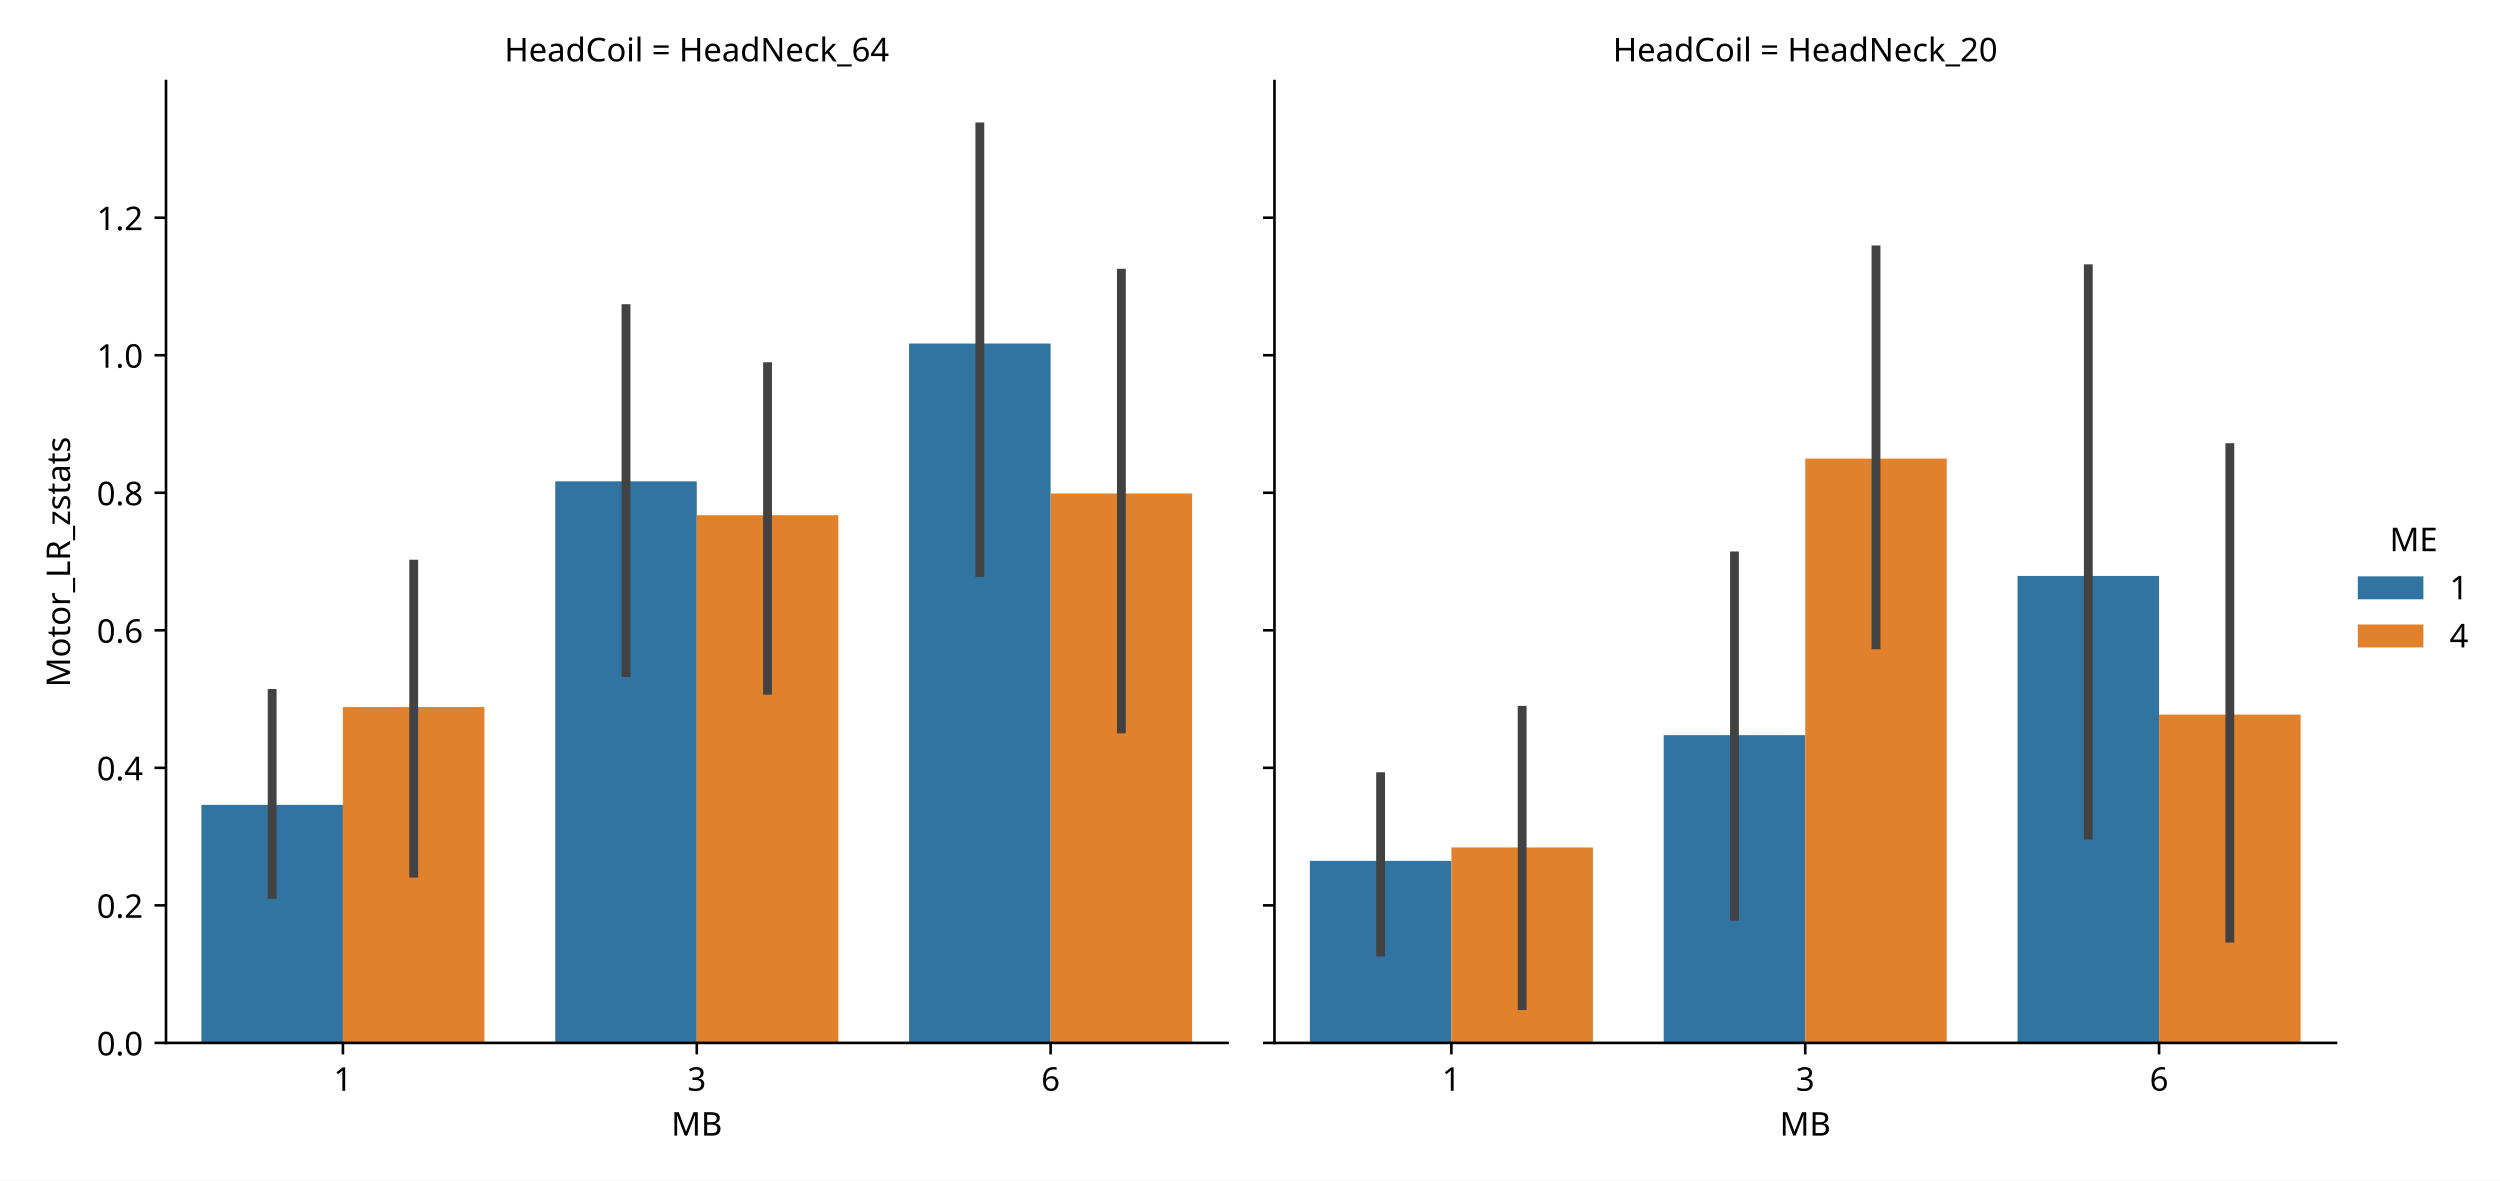
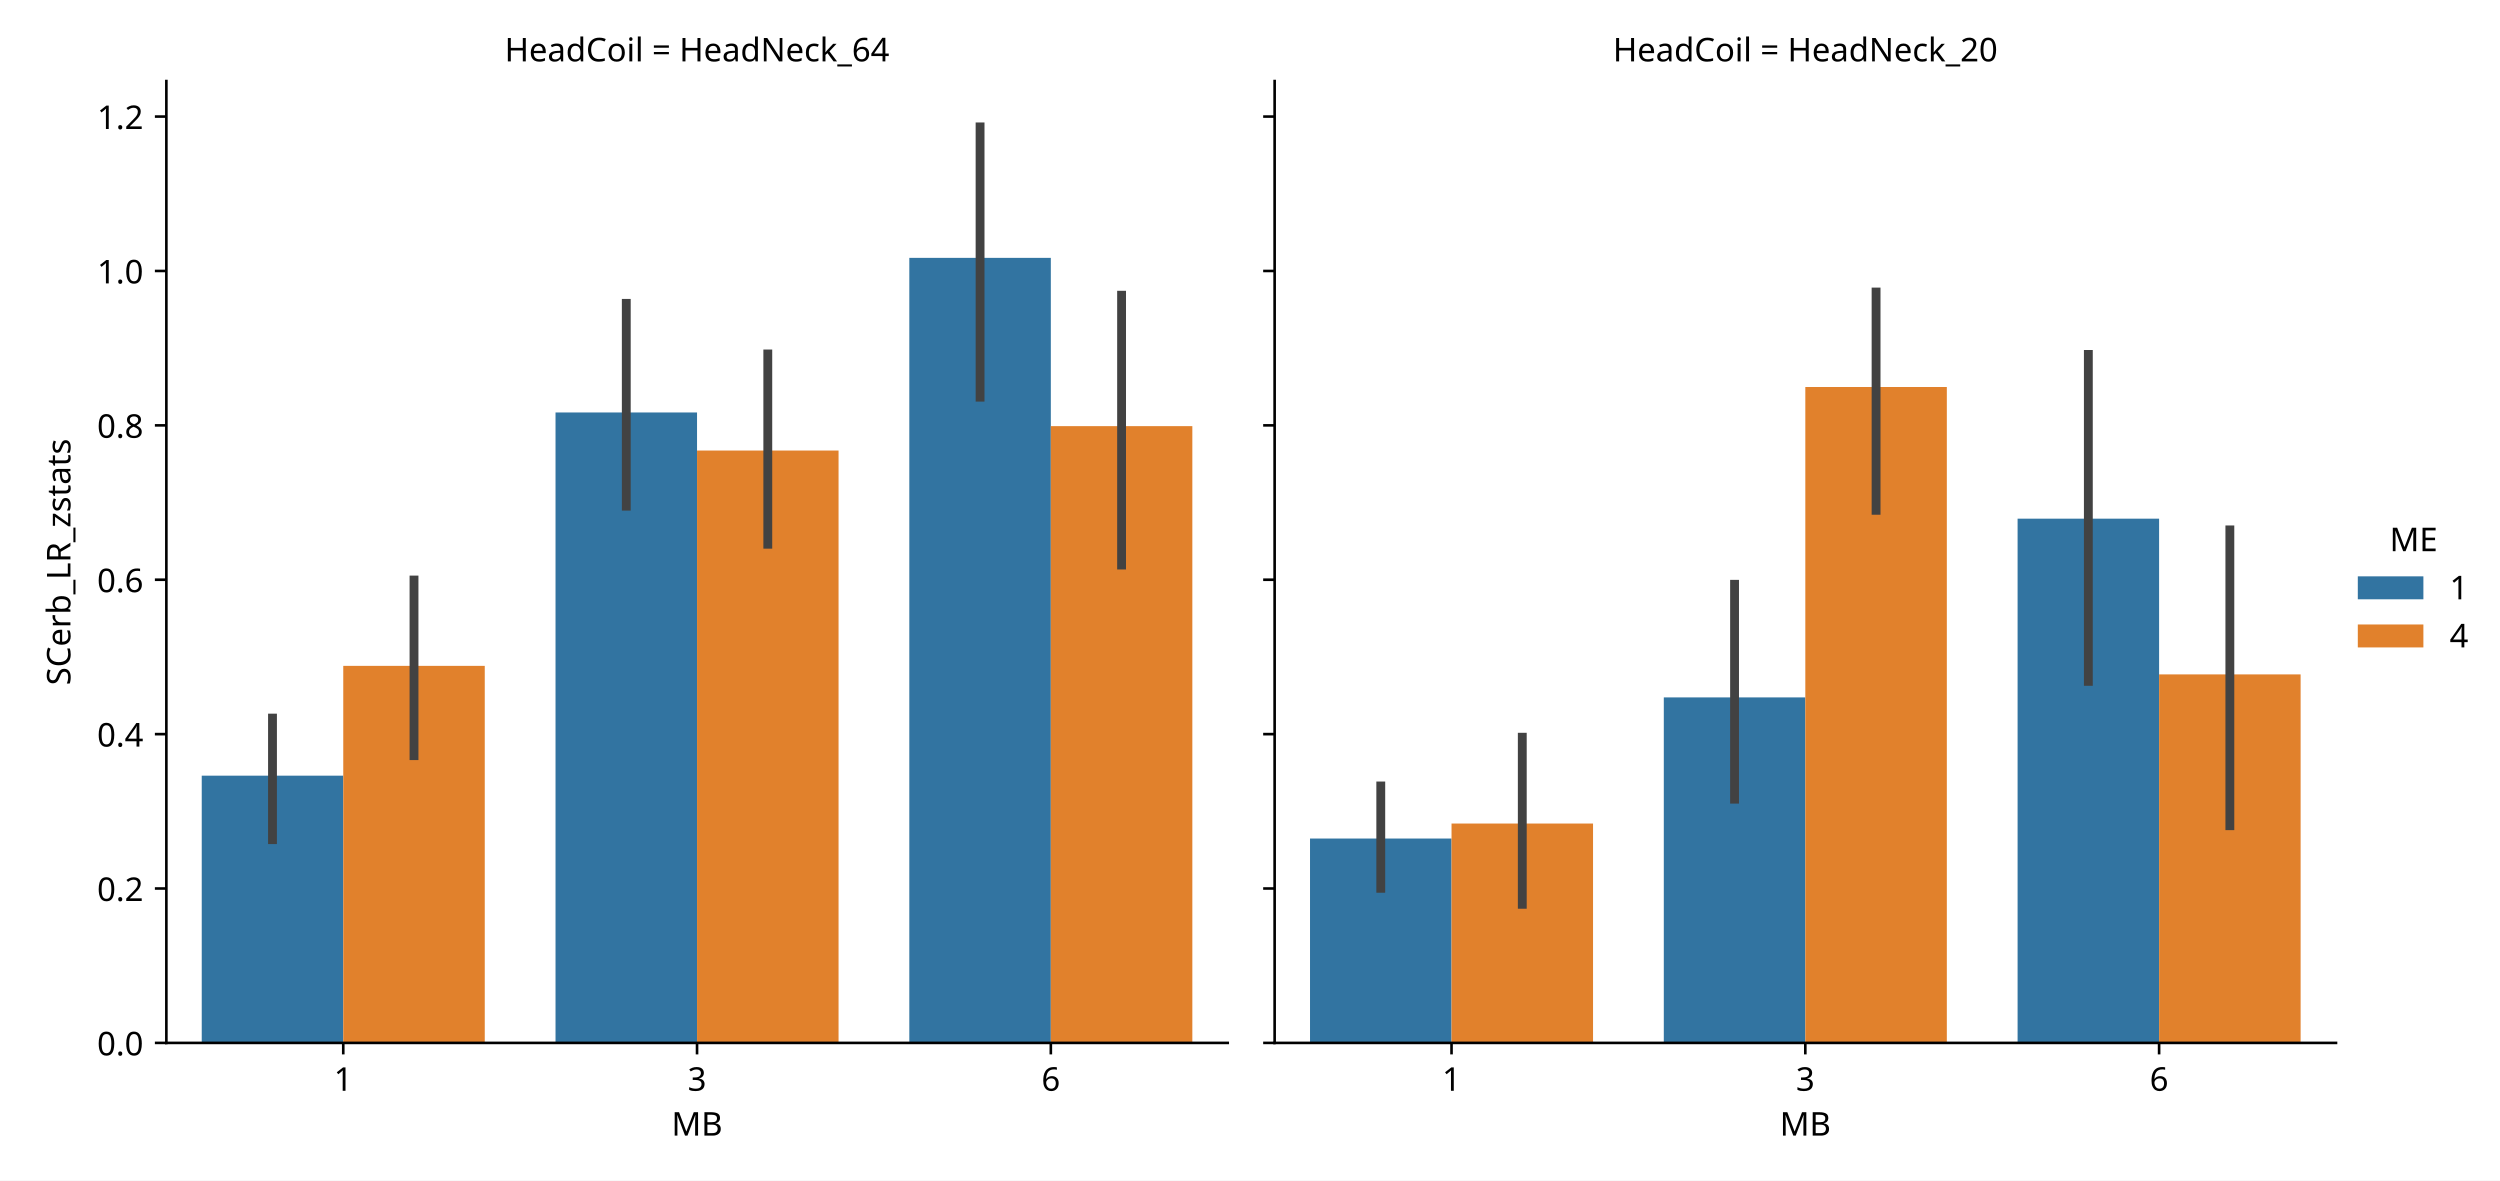
<svg xmlns="http://www.w3.org/2000/svg" xmlns:xlink="http://www.w3.org/1999/xlink" width="762.39pt" height="360pt" viewBox="0 0 762.39 360" version="1.1">
  <defs>
    <style type="text/css">*{stroke-linejoin: round; stroke-linecap: butt}</style>
  </defs>
  <g id="figure_1">
    <g id="patch_1">
      <path d="M 0 360  L 762.39 360  L 762.39 0  L 0 0  z " style="fill: #ffffff" />
    </g>
    <g id="axes_1">
      <g id="patch_2">
-         <path d="M 50.625 318.04  L 374.347 318.04  L 374.347 24.72  L 50.625 24.72  z " style="fill: #ffffff" />
+         <path d="M 50.732 318.04  L 374.4 318.04  L 374.4 24.72  L 50.732 24.72  z " style="fill: #ffffff" />
      </g>
      <g id="patch_3">
-         <path d="M 61.416 318.04  L 104.578 318.04  L 104.578 245.443  L 61.416 245.443  z " clip-path="url(#p832ce184b7)" style="fill: #3274a1" />
+         <path d="M 61.521 318.04  L 104.677 318.04  L 104.677 236.546  L 61.521 236.546  z " clip-path="url(#p8d9ba3fbb8)" style="fill: #3274a1" />
      </g>
      <g id="patch_4">
-         <path d="M 169.323 318.04  L 212.486 318.04  L 212.486 146.78  L 169.323 146.78  z " clip-path="url(#p832ce184b7)" style="fill: #3274a1" />
+         <path d="M 169.41 318.04  L 212.566 318.04  L 212.566 125.792  L 169.41 125.792  z " clip-path="url(#p8d9ba3fbb8)" style="fill: #3274a1" />
      </g>
      <g id="patch_5">
-         <path d="M 277.23 318.04  L 320.393 318.04  L 320.393 104.768  L 277.23 104.768  z " clip-path="url(#p832ce184b7)" style="fill: #3274a1" />
+         <path d="M 277.3 318.04  L 320.456 318.04  L 320.456 78.632  L 277.3 78.632  z " clip-path="url(#p8d9ba3fbb8)" style="fill: #3274a1" />
      </g>
      <g id="patch_6">
-         <path d="M 104.578 318.04  L 147.741 318.04  L 147.741 215.615  L 104.578 215.615  z " clip-path="url(#p832ce184b7)" style="fill: #e1812c" />
+         <path d="M 104.677 318.04  L 147.832 318.04  L 147.832 203.062  L 104.677 203.062  z " clip-path="url(#p8d9ba3fbb8)" style="fill: #e1812c" />
      </g>
      <g id="patch_7">
-         <path d="M 212.486 318.04  L 255.649 318.04  L 255.649 157.118  L 212.486 157.118  z " clip-path="url(#p832ce184b7)" style="fill: #e1812c" />
+         <path d="M 212.566 318.04  L 255.722 318.04  L 255.722 137.397  L 212.566 137.397  z " clip-path="url(#p8d9ba3fbb8)" style="fill: #e1812c" />
      </g>
      <g id="patch_8">
-         <path d="M 320.393 318.04  L 363.556 318.04  L 363.556 150.491  L 320.393 150.491  z " clip-path="url(#p832ce184b7)" style="fill: #e1812c" />
+         <path d="M 320.456 318.04  L 363.611 318.04  L 363.611 129.958  L 320.456 129.958  z " clip-path="url(#p8d9ba3fbb8)" style="fill: #e1812c" />
      </g>
      <g id="matplotlib.axis_1">
        <g id="xtick_1">
          <g id="line2d_1">
            <defs>
-               <path id="m66b78fb492" d="M 0 0  L 0 3.5  " style="stroke: #000000; stroke-width: 0.8" />
+               <path id="maea8018a9d" d="M 0 0  L 0 3.5  " style="stroke: #000000; stroke-width: 0.8" />
            </defs>
            <g>
-               <use xlink:href="#m66b78fb492" x="104.578" y="318.04" style="stroke: #000000; stroke-width: 0.8" />
+               <use xlink:href="#maea8018a9d" x="104.677" y="318.04" style="stroke: #000000; stroke-width: 0.8" />
            </g>
          </g>
          <g id="text_1">
-             <text style="font: 10px 'sans-serif'; text-anchor: middle" x="104.578" y="332.638" transform="rotate(-0, 104.5784, 332.6384)">1</text>
+             <text style="font: 10px 'sans-serif'; text-anchor: middle" x="104.677" y="332.638" transform="rotate(-0, 104.6767, 332.6384)">1</text>
          </g>
        </g>
        <g id="xtick_2">
          <g id="line2d_2">
            <g>
-               <use xlink:href="#m66b78fb492" x="212.486" y="318.04" style="stroke: #000000; stroke-width: 0.8" />
+               <use xlink:href="#maea8018a9d" x="212.566" y="318.04" style="stroke: #000000; stroke-width: 0.8" />
            </g>
          </g>
          <g id="text_2">
-             <text style="font: 10px 'sans-serif'; text-anchor: middle" x="212.486" y="332.638" transform="rotate(-0, 212.4857, 332.6384)">3</text>
+             <text style="font: 10px 'sans-serif'; text-anchor: middle" x="212.566" y="332.638" transform="rotate(-0, 212.5661, 332.6384)">3</text>
          </g>
        </g>
        <g id="xtick_3">
          <g id="line2d_3">
            <g>
-               <use xlink:href="#m66b78fb492" x="320.393" y="318.04" style="stroke: #000000; stroke-width: 0.8" />
+               <use xlink:href="#maea8018a9d" x="320.456" y="318.04" style="stroke: #000000; stroke-width: 0.8" />
            </g>
          </g>
          <g id="text_3">
-             <text style="font: 10px 'sans-serif'; text-anchor: middle" x="320.393" y="332.638" transform="rotate(-0, 320.3929, 332.6384)">6</text>
+             <text style="font: 10px 'sans-serif'; text-anchor: middle" x="320.456" y="332.638" transform="rotate(-0, 320.4555, 332.6384)">6</text>
          </g>
        </g>
        <g id="text_4">
-           <text style="font: 10px 'sans-serif'; text-anchor: middle" x="212.486" y="346.317" transform="rotate(-0, 212.4857, 346.3166)">MB</text>
+           <text style="font: 10px 'sans-serif'; text-anchor: middle" x="212.566" y="346.317" transform="rotate(-0, 212.5661, 346.3166)">MB</text>
        </g>
      </g>
      <g id="matplotlib.axis_2">
        <g id="ytick_1">
          <g id="line2d_4">
            <defs>
-               <path id="m6ad897f7e5" d="M 0 0  L -3.5 0  " style="stroke: #000000; stroke-width: 0.8" />
+               <path id="m4dc681370b" d="M 0 0  L -3.5 0  " style="stroke: #000000; stroke-width: 0.8" />
            </defs>
            <g>
-               <use xlink:href="#m6ad897f7e5" x="50.625" y="318.04" style="stroke: #000000; stroke-width: 0.8" />
+               <use xlink:href="#m4dc681370b" x="50.732" y="318.04" style="stroke: #000000; stroke-width: 0.8" />
            </g>
          </g>
          <g id="text_5">
-             <text style="font: 10px 'sans-serif'; text-anchor: end" x="43.625" y="321.839" transform="rotate(-0, 43.62481, 321.8392)">0.0</text>
+             <text style="font: 10px 'sans-serif'; text-anchor: end" x="43.732" y="321.839" transform="rotate(-0, 43.73203, 321.8392)">0.0</text>
          </g>
        </g>
        <g id="ytick_2">
          <g id="line2d_5">
            <g>
-               <use xlink:href="#m6ad897f7e5" x="50.625" y="276.098" style="stroke: #000000; stroke-width: 0.8" />
+               <use xlink:href="#m4dc681370b" x="50.732" y="270.958" style="stroke: #000000; stroke-width: 0.8" />
            </g>
          </g>
          <g id="text_6">
-             <text style="font: 10px 'sans-serif'; text-anchor: end" x="43.625" y="279.897" transform="rotate(-0, 43.62481, 279.8973)">0.2</text>
+             <text style="font: 10px 'sans-serif'; text-anchor: end" x="43.732" y="274.757" transform="rotate(-0, 43.73203, 274.7573)">0.2</text>
          </g>
        </g>
        <g id="ytick_3">
          <g id="line2d_6">
            <g>
-               <use xlink:href="#m6ad897f7e5" x="50.625" y="234.156" style="stroke: #000000; stroke-width: 0.8" />
+               <use xlink:href="#m4dc681370b" x="50.732" y="223.876" style="stroke: #000000; stroke-width: 0.8" />
            </g>
          </g>
          <g id="text_7">
-             <text style="font: 10px 'sans-serif'; text-anchor: end" x="43.625" y="237.955" transform="rotate(-0, 43.62481, 237.9554)">0.4</text>
+             <text style="font: 10px 'sans-serif'; text-anchor: end" x="43.732" y="227.675" transform="rotate(-0, 43.73203, 227.6753)">0.4</text>
          </g>
        </g>
        <g id="ytick_4">
          <g id="line2d_7">
            <g>
-               <use xlink:href="#m6ad897f7e5" x="50.625" y="192.214" style="stroke: #000000; stroke-width: 0.8" />
+               <use xlink:href="#m4dc681370b" x="50.732" y="176.794" style="stroke: #000000; stroke-width: 0.8" />
            </g>
          </g>
          <g id="text_8">
-             <text style="font: 10px 'sans-serif'; text-anchor: end" x="43.625" y="196.013" transform="rotate(-0, 43.62481, 196.0135)">0.6</text>
+             <text style="font: 10px 'sans-serif'; text-anchor: end" x="43.732" y="180.593" transform="rotate(-0, 43.73203, 180.5934)">0.6</text>
          </g>
        </g>
        <g id="ytick_5">
          <g id="line2d_8">
            <g>
-               <use xlink:href="#m6ad897f7e5" x="50.625" y="150.272" style="stroke: #000000; stroke-width: 0.8" />
+               <use xlink:href="#m4dc681370b" x="50.732" y="129.712" style="stroke: #000000; stroke-width: 0.8" />
            </g>
          </g>
          <g id="text_9">
-             <text style="font: 10px 'sans-serif'; text-anchor: end" x="43.625" y="154.072" transform="rotate(-0, 43.62481, 154.0715)">0.8</text>
+             <text style="font: 10px 'sans-serif'; text-anchor: end" x="43.732" y="133.511" transform="rotate(-0, 43.73203, 133.5114)">0.8</text>
          </g>
        </g>
        <g id="ytick_6">
          <g id="line2d_9">
            <g>
-               <use xlink:href="#m6ad897f7e5" x="50.625" y="108.33" style="stroke: #000000; stroke-width: 0.8" />
+               <use xlink:href="#m4dc681370b" x="50.732" y="82.63" style="stroke: #000000; stroke-width: 0.8" />
            </g>
          </g>
          <g id="text_10">
-             <text style="font: 10px 'sans-serif'; text-anchor: end" x="43.625" y="112.13" transform="rotate(-0, 43.62481, 112.1296)">1.0</text>
+             <text style="font: 10px 'sans-serif'; text-anchor: end" x="43.732" y="86.43" transform="rotate(-0, 43.73203, 86.42951)">1.0</text>
          </g>
        </g>
        <g id="ytick_7">
          <g id="line2d_10">
            <g>
-               <use xlink:href="#m6ad897f7e5" x="50.625" y="66.388" style="stroke: #000000; stroke-width: 0.8" />
+               <use xlink:href="#m4dc681370b" x="50.732" y="35.548" style="stroke: #000000; stroke-width: 0.8" />
            </g>
          </g>
          <g id="text_11">
-             <text style="font: 10px 'sans-serif'; text-anchor: end" x="43.625" y="70.188" transform="rotate(-0, 43.62481, 70.1877)">1.2</text>
+             <text style="font: 10px 'sans-serif'; text-anchor: end" x="43.732" y="39.348" transform="rotate(-0, 43.73203, 39.34756)">1.2</text>
          </g>
        </g>
        <g id="text_12">
-           <text style="font: 10px 'sans-serif'; text-anchor: middle" x="21.364" y="171.38" transform="rotate(-90, 21.36388, 171.38)">Motor_LR_zstats</text>
+           <text style="font: 10px 'sans-serif'; text-anchor: middle" x="21.471" y="171.38" transform="rotate(-90, 21.47109, 171.38)">SCerb_LR_zstats</text>
        </g>
      </g>
      <g id="line2d_11">
-         <path d="M 82.997 272.736  L 82.997 211.457  " clip-path="url(#p832ce184b7)" style="fill: none; stroke: #424242; stroke-width: 2.7; stroke-linecap: square" />
+         <path d="M 83.099 256.047  L 83.099 218.989  " clip-path="url(#p8d9ba3fbb8)" style="fill: none; stroke: #424242; stroke-width: 2.7; stroke-linecap: square" />
      </g>
      <g id="line2d_12">
-         <path d="M 190.904 205.119  L 190.904 94.111  " clip-path="url(#p832ce184b7)" style="fill: none; stroke: #424242; stroke-width: 2.7; stroke-linecap: square" />
+         <path d="M 190.988 154.363  L 190.988 92.511  " clip-path="url(#p8d9ba3fbb8)" style="fill: none; stroke: #424242; stroke-width: 2.7; stroke-linecap: square" />
      </g>
      <g id="line2d_13">
-         <path d="M 298.811 174.583  L 298.811 38.688  " clip-path="url(#p832ce184b7)" style="fill: none; stroke: #424242; stroke-width: 2.7; stroke-linecap: square" />
+         <path d="M 298.878 121.127  L 298.878 38.688  " clip-path="url(#p8d9ba3fbb8)" style="fill: none; stroke: #424242; stroke-width: 2.7; stroke-linecap: square" />
      </g>
      <g id="line2d_14">
-         <path d="M 126.16 266.252  L 126.16 172.039  " clip-path="url(#p832ce184b7)" style="fill: none; stroke: #424242; stroke-width: 2.7; stroke-linecap: square" />
+         <path d="M 126.255 230.444  L 126.255 176.882  " clip-path="url(#p8d9ba3fbb8)" style="fill: none; stroke: #424242; stroke-width: 2.7; stroke-linecap: square" />
      </g>
      <g id="line2d_15">
-         <path d="M 234.067 210.495  L 234.067 111.823  " clip-path="url(#p832ce184b7)" style="fill: none; stroke: #424242; stroke-width: 2.7; stroke-linecap: square" />
+         <path d="M 234.144 165.976  L 234.144 107.945  " clip-path="url(#p8d9ba3fbb8)" style="fill: none; stroke: #424242; stroke-width: 2.7; stroke-linecap: square" />
      </g>
      <g id="line2d_16">
-         <path d="M 341.974 222.29  L 341.974 83.32  " clip-path="url(#p832ce184b7)" style="fill: none; stroke: #424242; stroke-width: 2.7; stroke-linecap: square" />
+         <path d="M 342.033 172.316  L 342.033 90.028  " clip-path="url(#p8d9ba3fbb8)" style="fill: none; stroke: #424242; stroke-width: 2.7; stroke-linecap: square" />
      </g>
      <g id="patch_9">
-         <path d="M 50.625 318.04  L 50.625 24.72  " style="fill: none; stroke: #000000; stroke-width: 0.8; stroke-linejoin: miter; stroke-linecap: square" />
+         <path d="M 50.732 318.04  L 50.732 24.72  " style="fill: none; stroke: #000000; stroke-width: 0.8; stroke-linejoin: miter; stroke-linecap: square" />
      </g>
      <g id="patch_10">
-         <path d="M 50.625 318.04  L 374.347 318.04  " style="fill: none; stroke: #000000; stroke-width: 0.8; stroke-linejoin: miter; stroke-linecap: square" />
+         <path d="M 50.732 318.04  L 374.4 318.04  " style="fill: none; stroke: #000000; stroke-width: 0.8; stroke-linejoin: miter; stroke-linecap: square" />
      </g>
      <g id="text_13">
-         <text style="font: 10px 'sans-serif'; text-anchor: middle" x="212.486" y="18.72" transform="rotate(-0, 212.4857, 18.72)">HeadCoil = HeadNeck_64</text>
+         <text style="font: 10px 'sans-serif'; text-anchor: middle" x="212.566" y="18.72" transform="rotate(-0, 212.5661, 18.72)">HeadCoil = HeadNeck_64</text>
      </g>
    </g>
    <g id="axes_2">
      <g id="patch_11">
-         <path d="M 388.654 318.04  L 712.376 318.04  L 712.376 24.72  L 388.654 24.72  z " style="fill: #ffffff" />
+         <path d="M 388.708 318.04  L 712.376 318.04  L 712.376 24.72  L 388.708 24.72  z " style="fill: #ffffff" />
      </g>
      <g id="patch_12">
-         <path d="M 399.445 318.04  L 442.608 318.04  L 442.608 262.518  L 399.445 262.518  z " clip-path="url(#pd46d19bfb4)" style="fill: #3274a1" />
+         <path d="M 399.497 318.04  L 442.653 318.04  L 442.653 255.714  L 399.497 255.714  z " clip-path="url(#pe310f64aec)" style="fill: #3274a1" />
      </g>
      <g id="patch_13">
-         <path d="M 507.352 318.04  L 550.515 318.04  L 550.515 224.181  L 507.352 224.181  z " clip-path="url(#pd46d19bfb4)" style="fill: #3274a1" />
+         <path d="M 507.386 318.04  L 550.542 318.04  L 550.542 212.678  L 507.386 212.678  z " clip-path="url(#pe310f64aec)" style="fill: #3274a1" />
      </g>
      <g id="patch_14">
-         <path d="M 615.26 318.04  L 658.422 318.04  L 658.422 175.633  L 615.26 175.633  z " clip-path="url(#pd46d19bfb4)" style="fill: #3274a1" />
+         <path d="M 615.276 318.04  L 658.431 318.04  L 658.431 158.181  L 615.276 158.181  z " clip-path="url(#pe310f64aec)" style="fill: #3274a1" />
      </g>
      <g id="patch_15">
-         <path d="M 442.608 318.04  L 485.771 318.04  L 485.771 258.445  L 442.608 258.445  z " clip-path="url(#pd46d19bfb4)" style="fill: #e1812c" />
+         <path d="M 442.653 318.04  L 485.808 318.04  L 485.808 251.142  L 442.653 251.142  z " clip-path="url(#pe310f64aec)" style="fill: #e1812c" />
      </g>
      <g id="patch_16">
-         <path d="M 550.515 318.04  L 593.678 318.04  L 593.678 139.858  L 550.515 139.858  z " clip-path="url(#pd46d19bfb4)" style="fill: #e1812c" />
+         <path d="M 550.542 318.04  L 593.698 318.04  L 593.698 118.022  L 550.542 118.022  z " clip-path="url(#pe310f64aec)" style="fill: #e1812c" />
      </g>
      <g id="patch_17">
-         <path d="M 658.422 318.04  L 701.585 318.04  L 701.585 217.93  L 658.422 217.93  z " clip-path="url(#pd46d19bfb4)" style="fill: #e1812c" />
+         <path d="M 658.431 318.04  L 701.587 318.04  L 701.587 205.661  L 658.431 205.661  z " clip-path="url(#pe310f64aec)" style="fill: #e1812c" />
      </g>
      <g id="matplotlib.axis_3">
        <g id="xtick_4">
          <g id="line2d_17">
            <g>
-               <use xlink:href="#m66b78fb492" x="442.608" y="318.04" style="stroke: #000000; stroke-width: 0.8" />
+               <use xlink:href="#maea8018a9d" x="442.653" y="318.04" style="stroke: #000000; stroke-width: 0.8" />
            </g>
          </g>
          <g id="text_14">
-             <text style="font: 10px 'sans-serif'; text-anchor: middle" x="442.608" y="332.638" transform="rotate(-0, 442.608, 332.6384)">1</text>
+             <text style="font: 10px 'sans-serif'; text-anchor: middle" x="442.653" y="332.638" transform="rotate(-0, 442.6526, 332.6384)">1</text>
          </g>
        </g>
        <g id="xtick_5">
          <g id="line2d_18">
            <g>
-               <use xlink:href="#m66b78fb492" x="550.515" y="318.04" style="stroke: #000000; stroke-width: 0.8" />
+               <use xlink:href="#maea8018a9d" x="550.542" y="318.04" style="stroke: #000000; stroke-width: 0.8" />
            </g>
          </g>
          <g id="text_15">
-             <text style="font: 10px 'sans-serif'; text-anchor: middle" x="550.515" y="332.638" transform="rotate(-0, 550.5152, 332.6384)">3</text>
+             <text style="font: 10px 'sans-serif'; text-anchor: middle" x="550.542" y="332.638" transform="rotate(-0, 550.542, 332.6384)">3</text>
          </g>
        </g>
        <g id="xtick_6">
          <g id="line2d_19">
            <g>
-               <use xlink:href="#m66b78fb492" x="658.422" y="318.04" style="stroke: #000000; stroke-width: 0.8" />
+               <use xlink:href="#maea8018a9d" x="658.431" y="318.04" style="stroke: #000000; stroke-width: 0.8" />
            </g>
          </g>
          <g id="text_16">
-             <text style="font: 10px 'sans-serif'; text-anchor: middle" x="658.422" y="332.638" transform="rotate(-0, 658.4225, 332.6384)">6</text>
+             <text style="font: 10px 'sans-serif'; text-anchor: middle" x="658.431" y="332.638" transform="rotate(-0, 658.4314, 332.6384)">6</text>
          </g>
        </g>
        <g id="text_17">
-           <text style="font: 10px 'sans-serif'; text-anchor: middle" x="550.515" y="346.317" transform="rotate(-0, 550.5152, 346.3166)">MB</text>
+           <text style="font: 10px 'sans-serif'; text-anchor: middle" x="550.542" y="346.317" transform="rotate(-0, 550.542, 346.3166)">MB</text>
        </g>
      </g>
      <g id="matplotlib.axis_4">
        <g id="ytick_8">
          <g id="line2d_20">
            <g>
-               <use xlink:href="#m6ad897f7e5" x="388.654" y="318.04" style="stroke: #000000; stroke-width: 0.8" />
+               <use xlink:href="#m4dc681370b" x="388.708" y="318.04" style="stroke: #000000; stroke-width: 0.8" />
            </g>
          </g>
        </g>
        <g id="ytick_9">
          <g id="line2d_21">
            <g>
-               <use xlink:href="#m6ad897f7e5" x="388.654" y="276.098" style="stroke: #000000; stroke-width: 0.8" />
+               <use xlink:href="#m4dc681370b" x="388.708" y="270.958" style="stroke: #000000; stroke-width: 0.8" />
            </g>
          </g>
        </g>
        <g id="ytick_10">
          <g id="line2d_22">
            <g>
-               <use xlink:href="#m6ad897f7e5" x="388.654" y="234.156" style="stroke: #000000; stroke-width: 0.8" />
+               <use xlink:href="#m4dc681370b" x="388.708" y="223.876" style="stroke: #000000; stroke-width: 0.8" />
            </g>
          </g>
        </g>
        <g id="ytick_11">
          <g id="line2d_23">
            <g>
-               <use xlink:href="#m6ad897f7e5" x="388.654" y="192.214" style="stroke: #000000; stroke-width: 0.8" />
+               <use xlink:href="#m4dc681370b" x="388.708" y="176.794" style="stroke: #000000; stroke-width: 0.8" />
            </g>
          </g>
        </g>
        <g id="ytick_12">
          <g id="line2d_24">
            <g>
-               <use xlink:href="#m6ad897f7e5" x="388.654" y="150.272" style="stroke: #000000; stroke-width: 0.8" />
+               <use xlink:href="#m4dc681370b" x="388.708" y="129.712" style="stroke: #000000; stroke-width: 0.8" />
            </g>
          </g>
        </g>
        <g id="ytick_13">
          <g id="line2d_25">
            <g>
-               <use xlink:href="#m6ad897f7e5" x="388.654" y="108.33" style="stroke: #000000; stroke-width: 0.8" />
+               <use xlink:href="#m4dc681370b" x="388.708" y="82.63" style="stroke: #000000; stroke-width: 0.8" />
            </g>
          </g>
        </g>
        <g id="ytick_14">
          <g id="line2d_26">
            <g>
-               <use xlink:href="#m6ad897f7e5" x="388.654" y="66.388" style="stroke: #000000; stroke-width: 0.8" />
+               <use xlink:href="#m4dc681370b" x="388.708" y="35.548" style="stroke: #000000; stroke-width: 0.8" />
            </g>
          </g>
        </g>
      </g>
      <g id="line2d_27">
-         <path d="M 421.027 290.359  L 421.027 236.857  " clip-path="url(#pd46d19bfb4)" style="fill: none; stroke: #424242; stroke-width: 2.7; stroke-linecap: square" />
+         <path d="M 421.075 270.886  L 421.075 239.685  " clip-path="url(#pe310f64aec)" style="fill: none; stroke: #424242; stroke-width: 2.7; stroke-linecap: square" />
      </g>
      <g id="line2d_28">
-         <path d="M 528.934 279.431  L 528.934 169.529  " clip-path="url(#pd46d19bfb4)" style="fill: none; stroke: #424242; stroke-width: 2.7; stroke-linecap: square" />
+         <path d="M 528.964 243.707  L 528.964 178.181  " clip-path="url(#pe310f64aec)" style="fill: none; stroke: #424242; stroke-width: 2.7; stroke-linecap: square" />
      </g>
      <g id="line2d_29">
-         <path d="M 636.841 254.691  L 636.841 81.959  " clip-path="url(#pd46d19bfb4)" style="fill: none; stroke: #424242; stroke-width: 2.7; stroke-linecap: square" />
+         <path d="M 636.854 207.792  L 636.854 108.089  " clip-path="url(#pe310f64aec)" style="fill: none; stroke: #424242; stroke-width: 2.7; stroke-linecap: square" />
      </g>
      <g id="line2d_30">
-         <path d="M 464.189 306.67  L 464.189 216.598  " clip-path="url(#pd46d19bfb4)" style="fill: none; stroke: #424242; stroke-width: 2.7; stroke-linecap: square" />
+         <path d="M 464.23 275.777  L 464.23 224.812  " clip-path="url(#pe310f64aec)" style="fill: none; stroke: #424242; stroke-width: 2.7; stroke-linecap: square" />
      </g>
      <g id="line2d_31">
-         <path d="M 572.097 196.643  L 572.097 76.214  " clip-path="url(#pd46d19bfb4)" style="fill: none; stroke: #424242; stroke-width: 2.7; stroke-linecap: square" />
+         <path d="M 572.12 155.616  L 572.12 89.046  " clip-path="url(#pe310f64aec)" style="fill: none; stroke: #424242; stroke-width: 2.7; stroke-linecap: square" />
      </g>
      <g id="line2d_32">
-         <path d="M 680.004 286.111  L 680.004 136.503  " clip-path="url(#pd46d19bfb4)" style="fill: none; stroke: #424242; stroke-width: 2.7; stroke-linecap: square" />
+         <path d="M 680.009 251.798  L 680.009 161.6  " clip-path="url(#pe310f64aec)" style="fill: none; stroke: #424242; stroke-width: 2.7; stroke-linecap: square" />
      </g>
      <g id="patch_18">
-         <path d="M 388.654 318.04  L 388.654 24.72  " style="fill: none; stroke: #000000; stroke-width: 0.8; stroke-linejoin: miter; stroke-linecap: square" />
+         <path d="M 388.708 318.04  L 388.708 24.72  " style="fill: none; stroke: #000000; stroke-width: 0.8; stroke-linejoin: miter; stroke-linecap: square" />
      </g>
      <g id="patch_19">
-         <path d="M 388.654 318.04  L 712.376 318.04  " style="fill: none; stroke: #000000; stroke-width: 0.8; stroke-linejoin: miter; stroke-linecap: square" />
+         <path d="M 388.708 318.04  L 712.376 318.04  " style="fill: none; stroke: #000000; stroke-width: 0.8; stroke-linejoin: miter; stroke-linecap: square" />
      </g>
      <g id="text_18">
-         <text style="font: 10px 'sans-serif'; text-anchor: middle" x="550.515" y="18.72" transform="rotate(-0, 550.5152, 18.72)">HeadCoil = HeadNeck_20</text>
+         <text style="font: 10px 'sans-serif'; text-anchor: middle" x="550.542" y="18.72" transform="rotate(-0, 550.542, 18.72)">HeadCoil = HeadNeck_20</text>
      </g>
    </g>
    <g id="legend_1">
      <g id="text_19">
        <text style="font: 10px 'sans-serif'; text-anchor: start" x="728.735" y="168.081" transform="rotate(-0, 728.7353, 168.0813)">ME</text>
      </g>
      <g id="patch_20">
        <path d="M 719.028 182.759  L 739.028 182.759  L 739.028 175.759  L 719.028 175.759  z " style="fill: #3274a1" />
      </g>
      <g id="text_20">
        <text style="font: 10px 'sans-serif'; text-anchor: start" x="747.028" y="182.759" transform="rotate(-0, 747.0275, 182.7594)">1</text>
      </g>
      <g id="patch_21">
        <path d="M 719.028 197.438  L 739.028 197.438  L 739.028 190.438  L 719.028 190.438  z " style="fill: #e1812c" />
      </g>
      <g id="text_21">
        <text style="font: 10px 'sans-serif'; text-anchor: start" x="747.028" y="197.438" transform="rotate(-0, 747.0275, 197.4375)">4</text>
      </g>
    </g>
  </g>
  <defs>
-     <clipPath id="p832ce184b7">
-       <rect x="50.625" y="24.72" width="323.722" height="293.32" />
+     <clipPath id="p8d9ba3fbb8">
+       <rect x="50.732" y="24.72" width="323.668" height="293.32" />
    </clipPath>
-     <clipPath id="pd46d19bfb4">
-       <rect x="388.654" y="24.72" width="323.722" height="293.32" />
+     <clipPath id="pe310f64aec">
+       <rect x="388.708" y="24.72" width="323.668" height="293.32" />
    </clipPath>
  </defs>
</svg>
